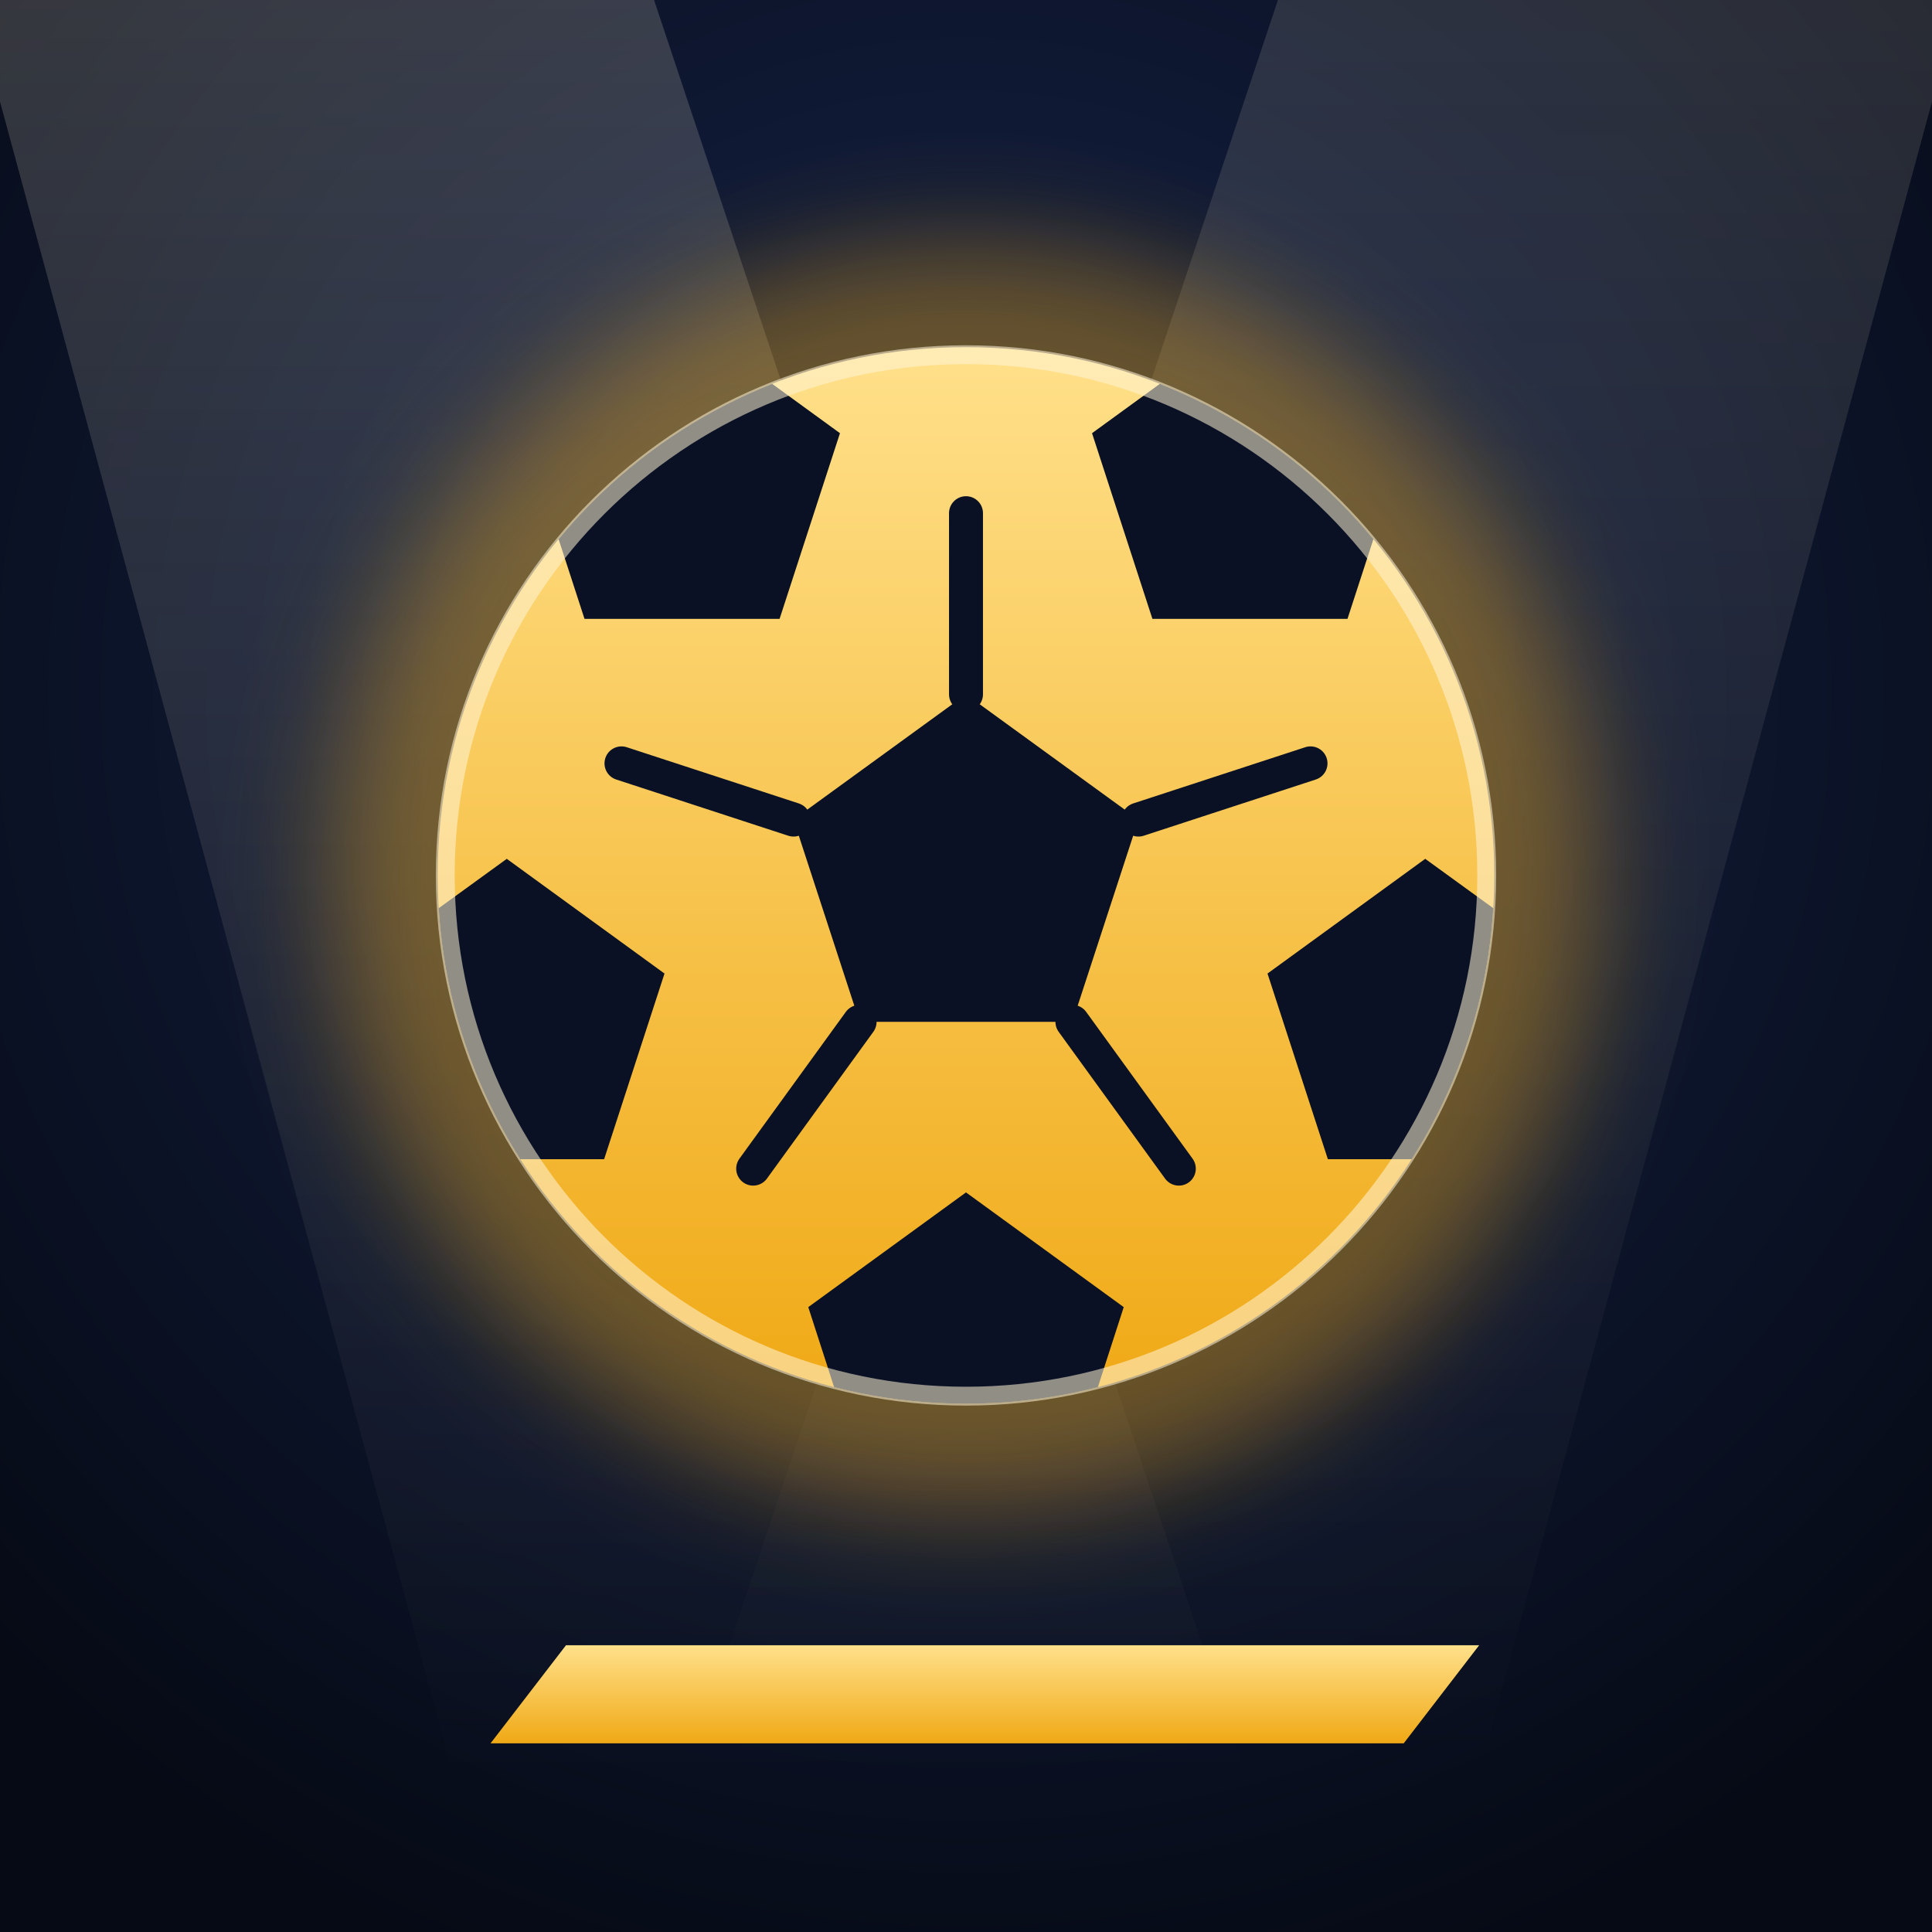
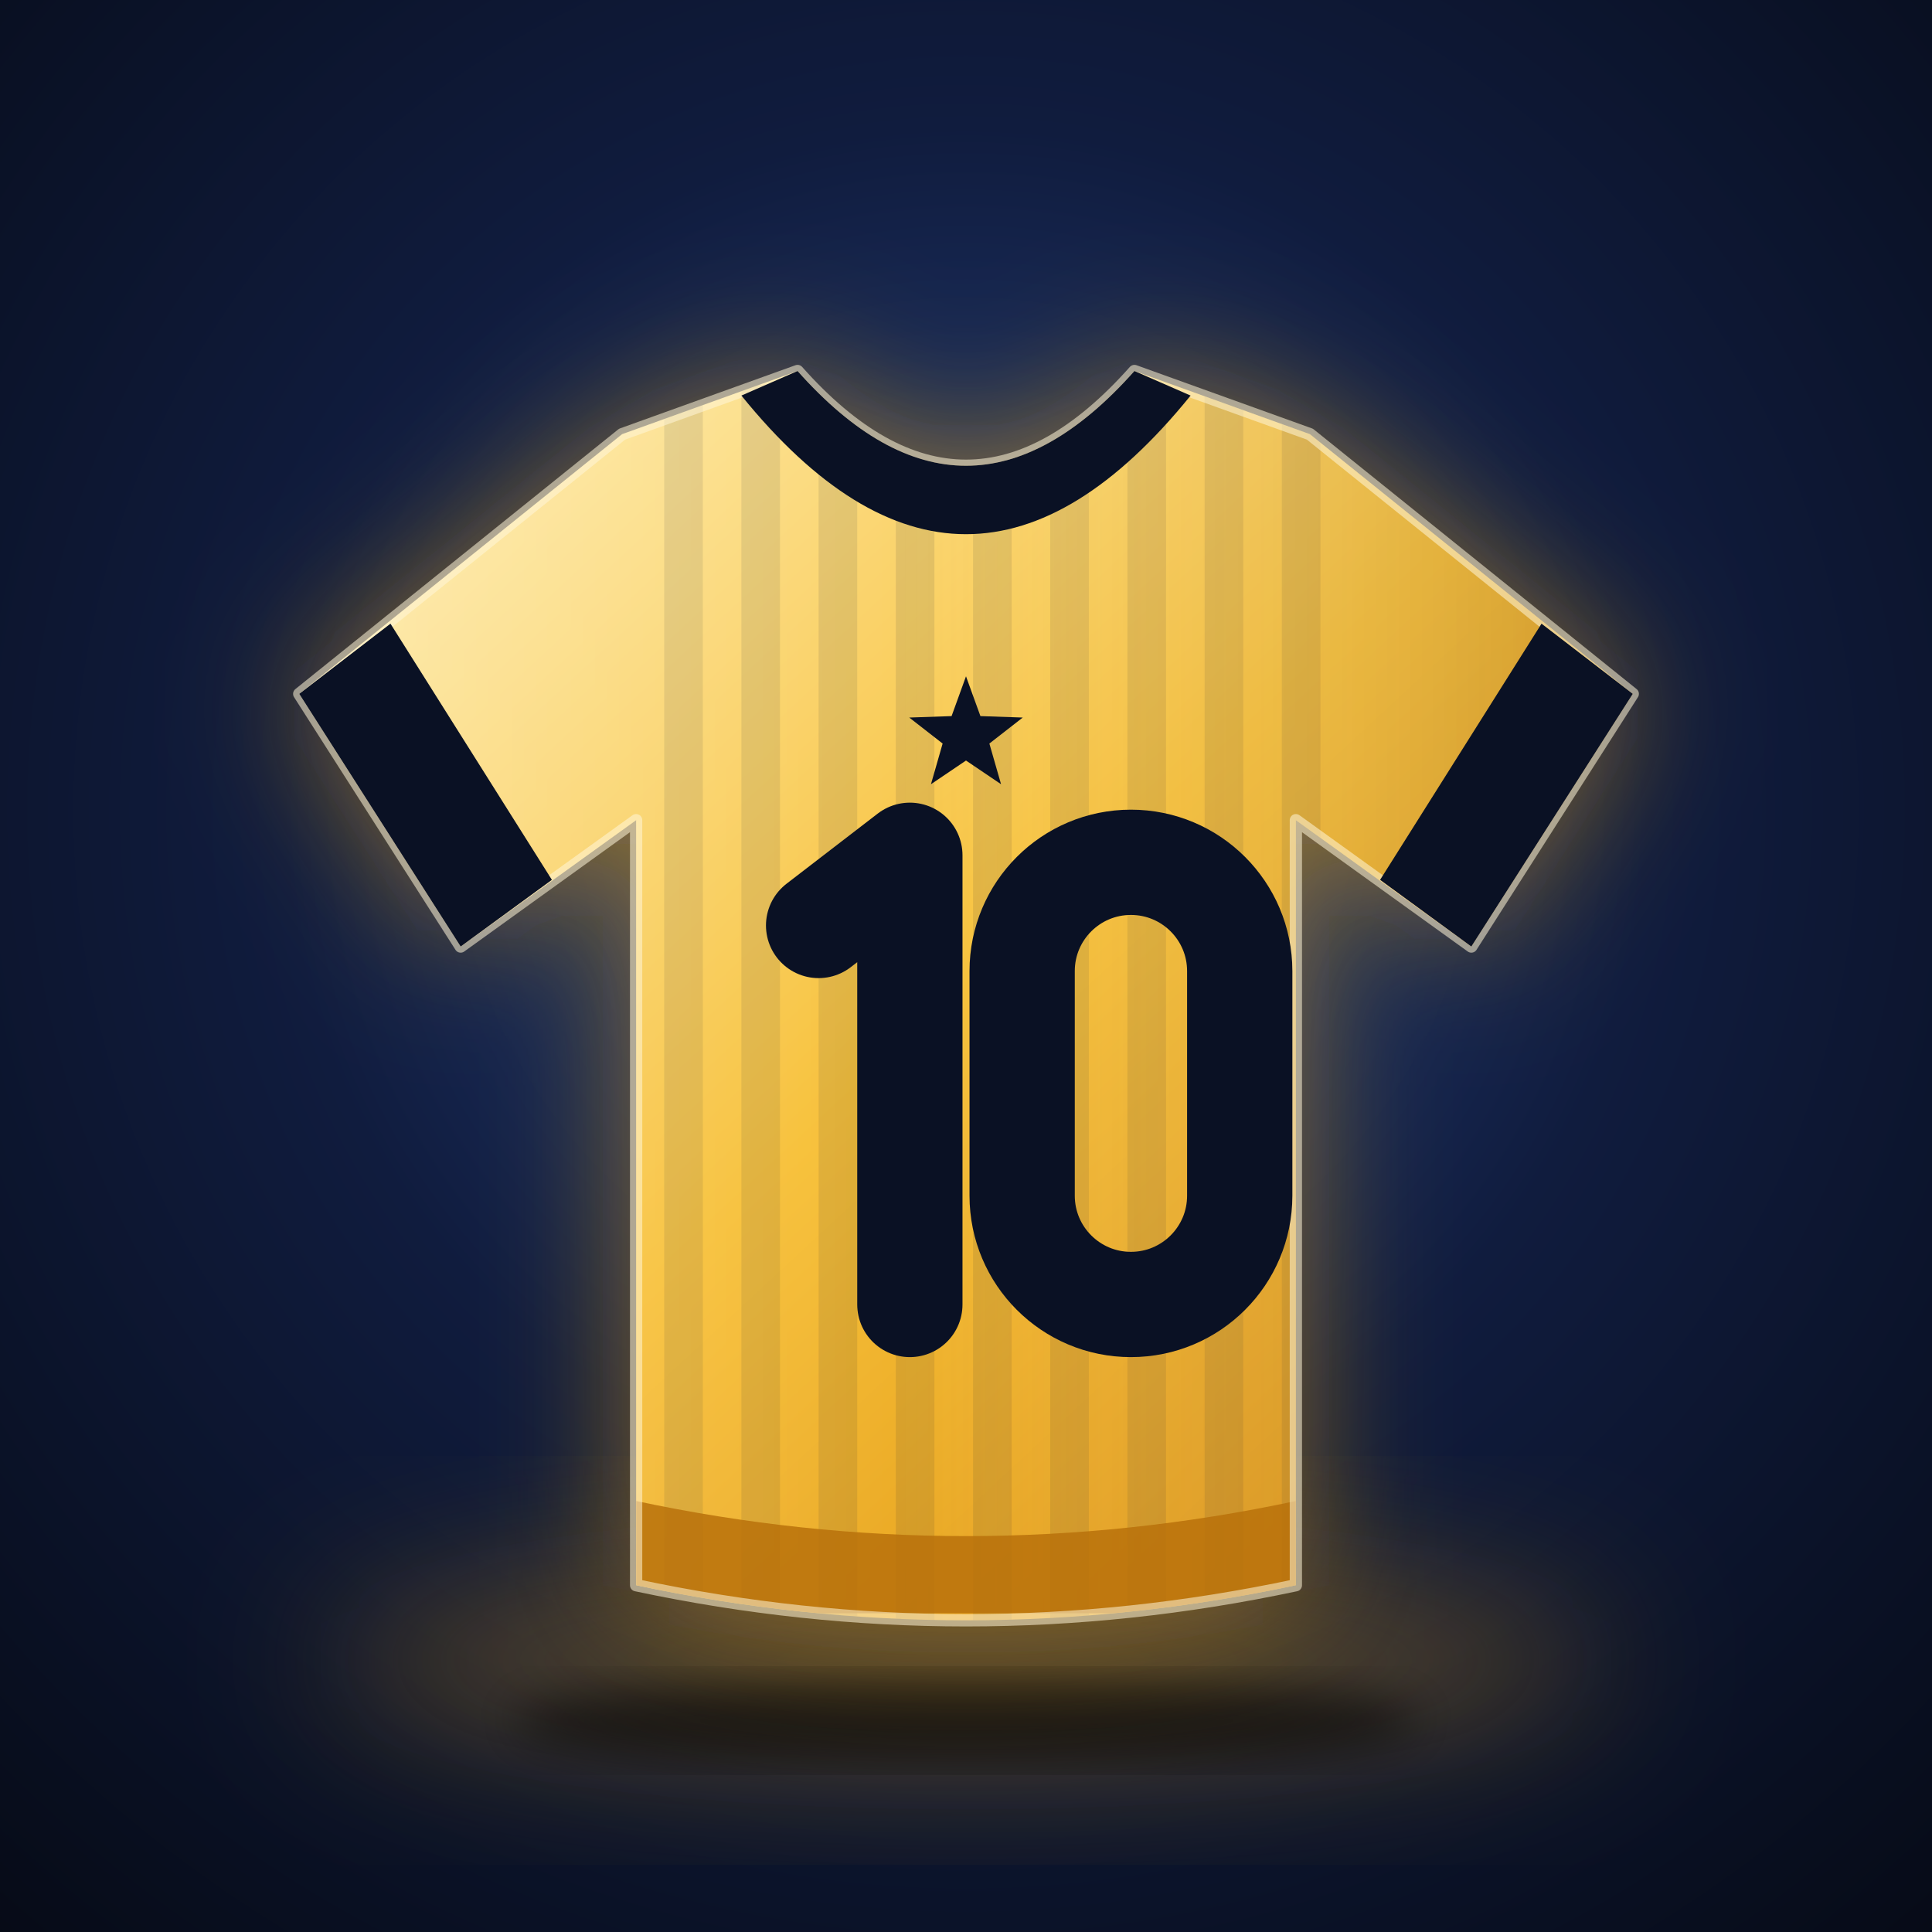
<svg xmlns="http://www.w3.org/2000/svg" viewBox="0 0 512 512">
  <defs>
-     <radialGradient id="g" cx="50%" cy="36%" r="70%">
-       <stop offset="0" stop-color="#16244a" />
+     <radialGradient id="bg" cx="50%" cy="42%" r="78%">
+       <stop offset="0" stop-color="#26427f" />
+       <stop offset=".45" stop-color="#101c3e" />
      <stop offset="1" stop-color="#060a15" />
    </radialGradient>
-     <linearGradient id="b" x1="0" y1="0" x2="0" y2="1">
+     <linearGradient id="jer" x1="0" y1="0" x2="1" y2="1">
+       <stop offset="0" stop-color="#fff0b8" />
+       <stop offset=".5" stop-color="#f7c038" />
+       <stop offset="1" stop-color="#d98a0b" />
+     </linearGradient>
+     <linearGradient id="sh" x1="0" y1="0" x2="1" y2="0">
+       <stop offset="0" stop-color="#fff" stop-opacity=".22" />
+       <stop offset=".45" stop-color="#fff" stop-opacity="0" />
+       <stop offset="1" stop-color="#5a2f00" stop-opacity=".28" />
+     </linearGradient>
+     <linearGradient id="gold" x1="0" y1="0" x2="0" y2="1">
      <stop offset="0" stop-color="#ffe08a" />
      <stop offset="1" stop-color="#f0a915" />
    </linearGradient>
-     <linearGradient id="l" x1="0" y1="0" x2="0" y2="1">
-       <stop offset="0" stop-color="#fff4d6" stop-opacity=".34" />
-       <stop offset="1" stop-color="#fff4d6" stop-opacity="0" />
-     </linearGradient>
-     <filter id="s" x="-20%" y="-20%" width="140%" height="140%">
-       <feGaussianBlur stdDeviation="14" />
+     <filter id="b22" x="-40%" y="-40%" width="180%" height="180%">
+       <feGaussianBlur stdDeviation="20" />
    </filter>
+     <filter id="b6">
+       <feGaussianBlur stdDeviation="6" />
+     </filter>
+     <clipPath id="body">
+       <path id="bodyp" d="M208 86 L158 104 L66 178 L112 250 L162 214 L162 432 Q256 452 350 432 L350 214 L400 250 L446 178 L354 104 L304 86 Q256 140 208 86 Z" />
+     </clipPath>
  </defs>
-   <rect width="512" height="512" fill="url(#g)" />
-   <path d="M-10 -10 L170 -10 L330 470 L120 470 Z" fill="url(#l)" opacity=".55" />
-   <path d="M522 -10 L342 -10 L182 470 L392 470 Z" fill="url(#l)" opacity=".4" />
-   <g transform="translate(256 232)">
-     <circle r="168" fill="#f0a915" opacity=".38" filter="url(#s)" />
-     <clipPath id="c">
-       <circle r="140" />
-     </clipPath>
-     <circle r="140" fill="url(#b)" />
-     <g clip-path="url(#c)">
-       <polygon points="0.0,-48.0 45.7,-14.8 28.2,38.8 -28.2,38.8 -45.7,-14.8" fill="#0a1124" />
-       <path d="M0.0 -48.0 L0.0 -96.0 M45.7 -14.8 L91.3 -29.7 M28.2 38.8 L56.4 77.7 M-28.2 38.8 L-56.4 77.7 M-45.7 -14.8 L-91.3 -29.7 " stroke="#0a1124" stroke-width="9" stroke-linecap="round" fill="none" />
-       <polygon points="49.4,-68.0 33.4,-117.2 75.2,-147.6 117.1,-117.2 101.1,-68.0" fill="#0a1124" />
-       <polygon points="79.9,26.0 121.7,-4.4 163.6,26.0 147.6,75.2 95.9,75.2" fill="#0a1124" />
-       <polygon points="-0.0,84.0 41.8,114.4 25.9,163.6 -25.9,163.6 -41.8,114.4" fill="#0a1124" />
-       <polygon points="-79.9,26.0 -95.9,75.2 -147.6,75.2 -163.6,26.0 -121.7,-4.4" fill="#0a1124" />
-       <polygon points="-49.4,-68.0 -101.1,-68.0 -117.1,-117.2 -75.2,-147.6 -33.4,-117.2" fill="#0a1124" />
+   <rect width="512" height="512" fill="url(#bg)" />
+   <ellipse cx="256" cy="440" rx="170" ry="30" fill="#f0a915" opacity=".28" filter="url(#b22)" />
+   <ellipse cx="256" cy="456" rx="120" ry="12" fill="#000" opacity=".55" filter="url(#b6)" />
+   <g transform="translate(256 262) scale(.93) translate(-256 -262)">
+     <path d="M208 86 L158 104 L66 178 L112 250 L162 214 L162 432 Q256 452 350 432 L350 214 L400 250 L446 178 L354 104 L304 86 Q256 140 208 86 Z" fill="#f0a915" opacity=".55" filter="url(#b22)" />
+     <use href="#bodyp" fill="url(#jer)" />
+     <g clip-path="url(#body)">
+       <g opacity=".10" fill="#0a1124">
+         <rect x="170" y="90" width="11" height="370" />
+         <rect x="192" y="90" width="11" height="370" />
+         <rect x="214" y="90" width="11" height="370" />
+         <rect x="236" y="90" width="11" height="370" />
+         <rect x="258" y="90" width="11" height="370" />
+         <rect x="280" y="90" width="11" height="370" />
+         <rect x="302" y="90" width="11" height="370" />
+         <rect x="324" y="90" width="11" height="370" />
+         <rect x="346" y="90" width="11" height="370" />
+       </g>
+       <rect x="40" y="80" width="430" height="380" fill="url(#sh)" />
+       <path d="M162 408 Q256 428 350 408 L350 440 L162 440 Z" fill="#b9710a" opacity=".85" />
    </g>
-     <circle r="138" fill="none" stroke="#fff4d6" stroke-opacity=".55" stroke-width="5" />
+     <use href="#bodyp" fill="none" stroke="#fff6d8" stroke-opacity=".55" stroke-width="3.5" stroke-linejoin="round" />
+     <path d="M208 86 Q256 140 304 86 L320 93 Q256 172 192 93 Z" fill="#0a1124" />
+     <path d="M66 178 L112 250 L138 231 L92 158 Z" fill="#0a1124" />
+     <path d="M446 178 L400 250 L374 231 L420 158 Z" fill="#0a1124" />
+     <g stroke="#0a1124" stroke-width="30" stroke-linecap="round" stroke-linejoin="round" fill="none">
+       <path d="M214 244 L240 224 L240 352" />
+       <rect x="272" y="226" width="62" height="126" rx="31" />
+     </g>
+     <polygon points="256,173 260.11,184.34 272.17,184.75 262.66,192.16 265.99,203.75 256,197 246.01,203.75 249.34,192.16 239.83,184.75 251.89,184.34" fill="#0a1124" />
  </g>
-   <path d="M150 436 H392 L372 462 H130 Z" fill="url(#b)" />
</svg>
